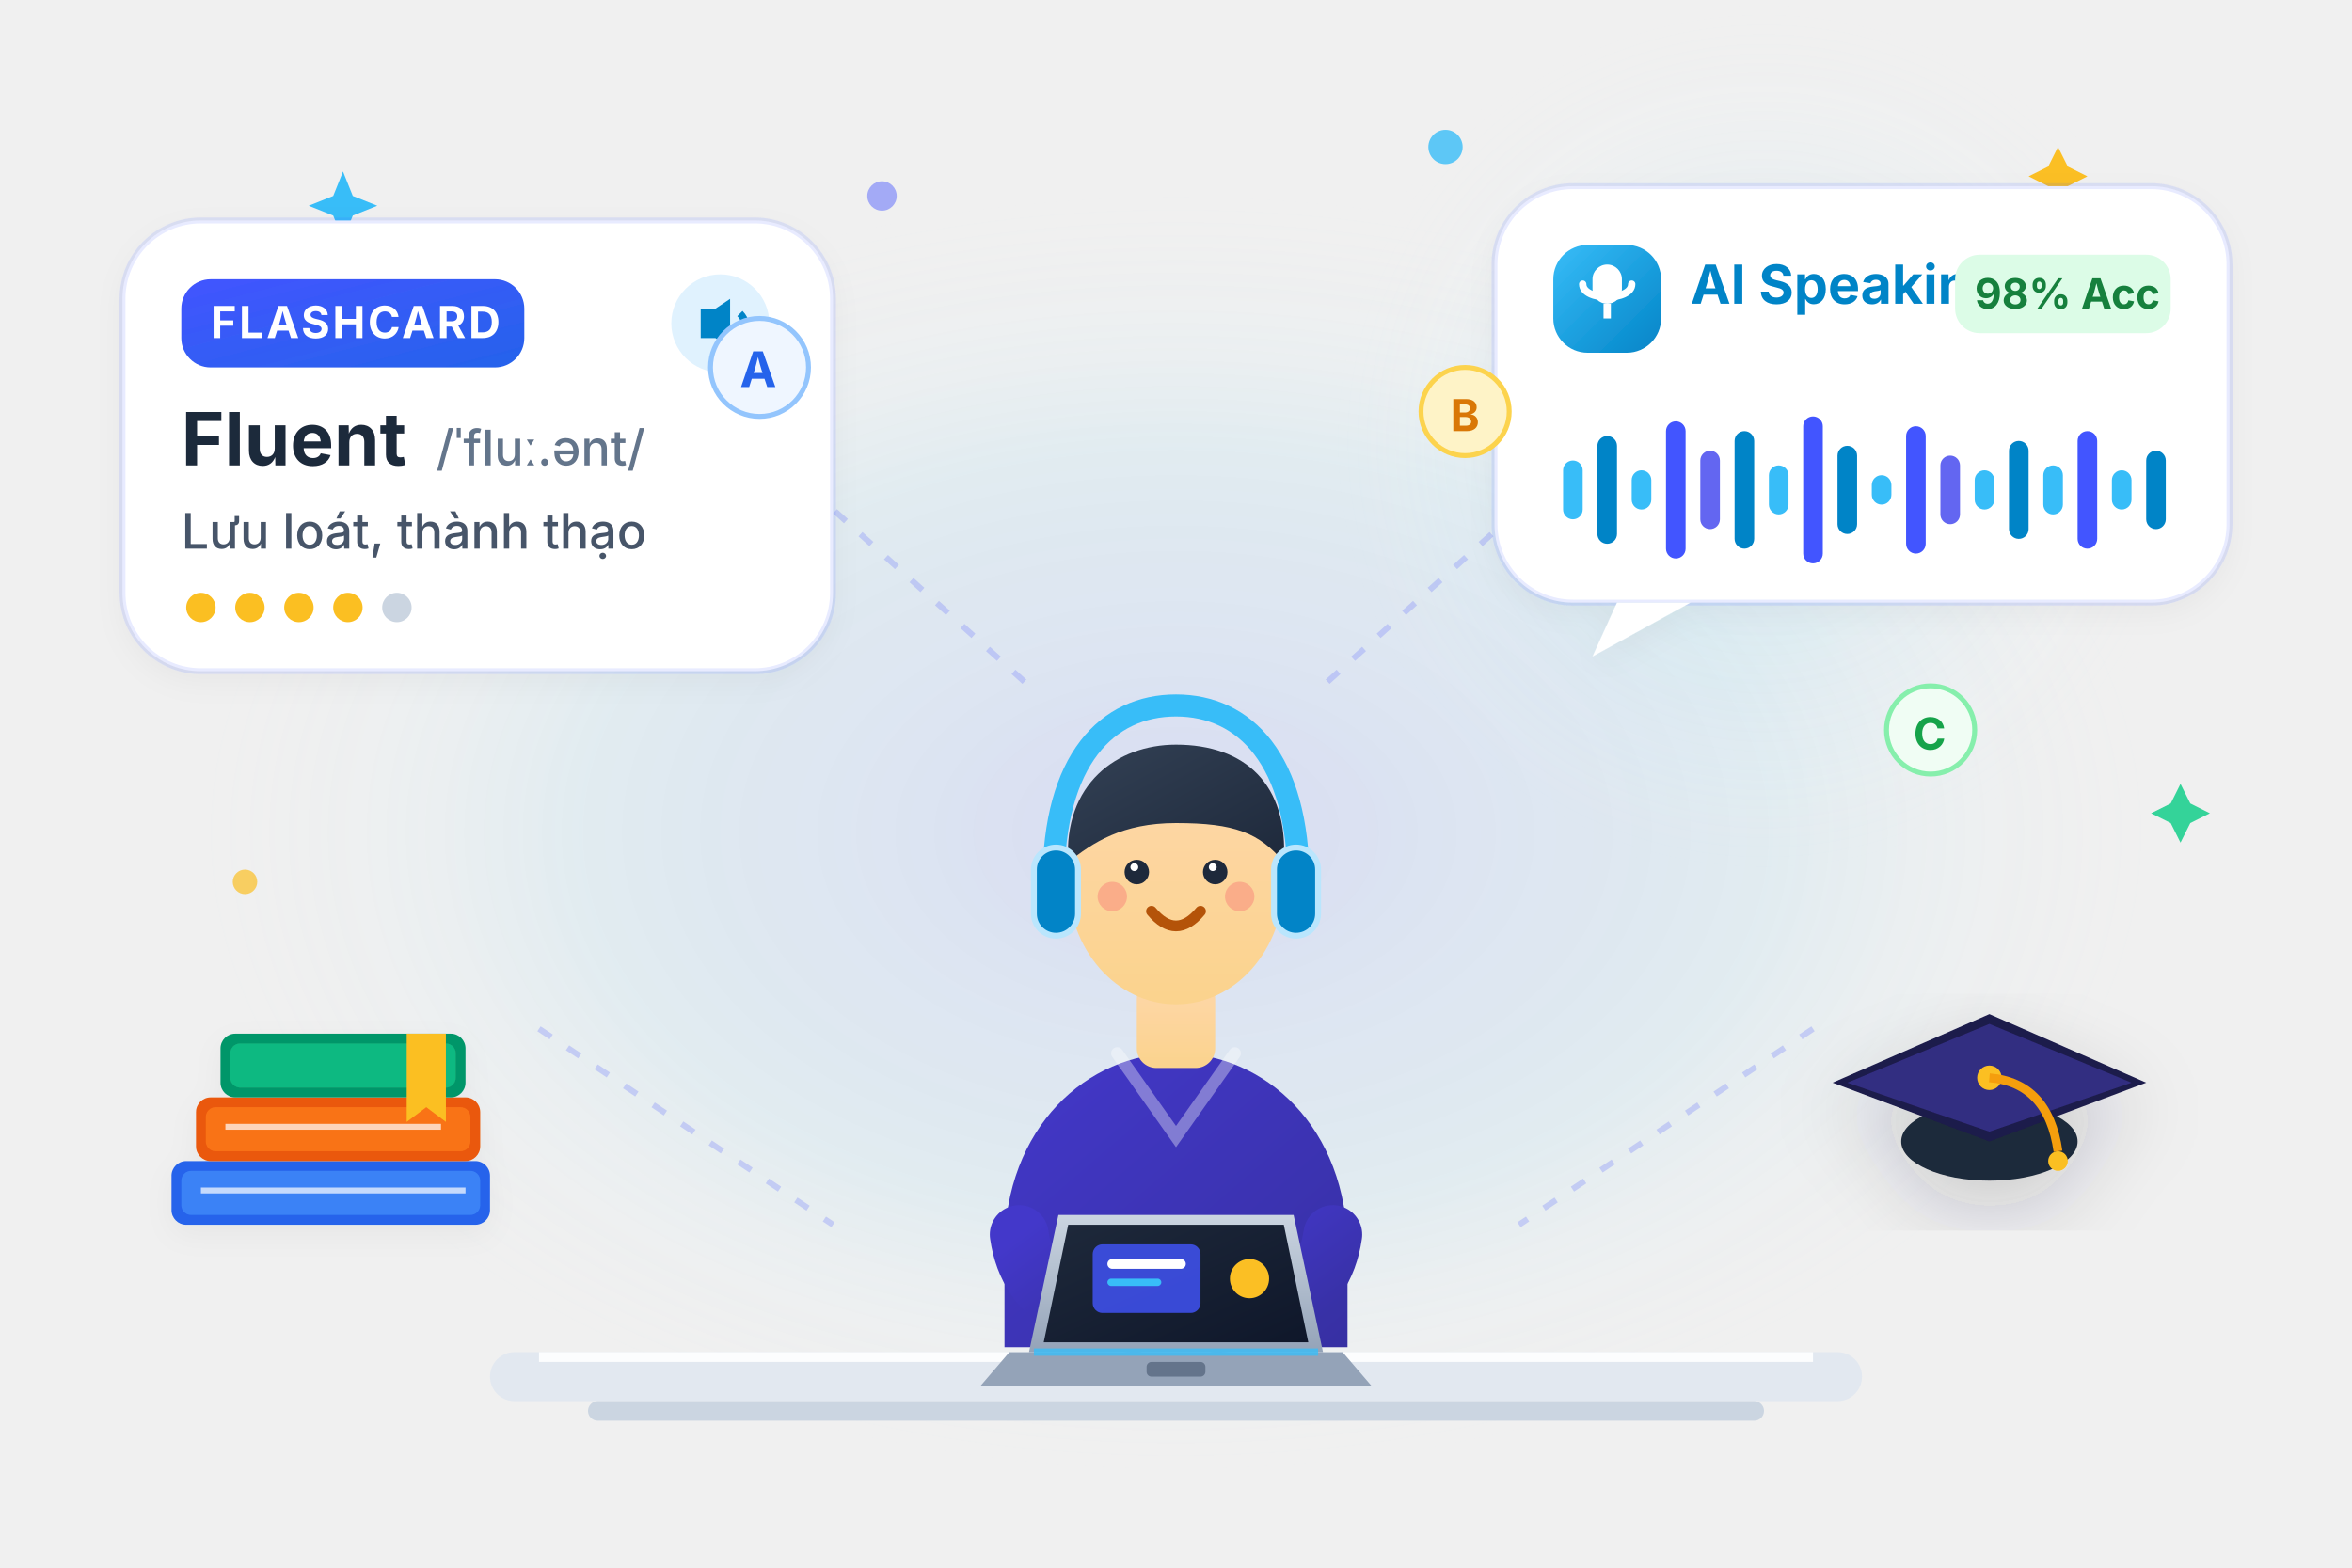
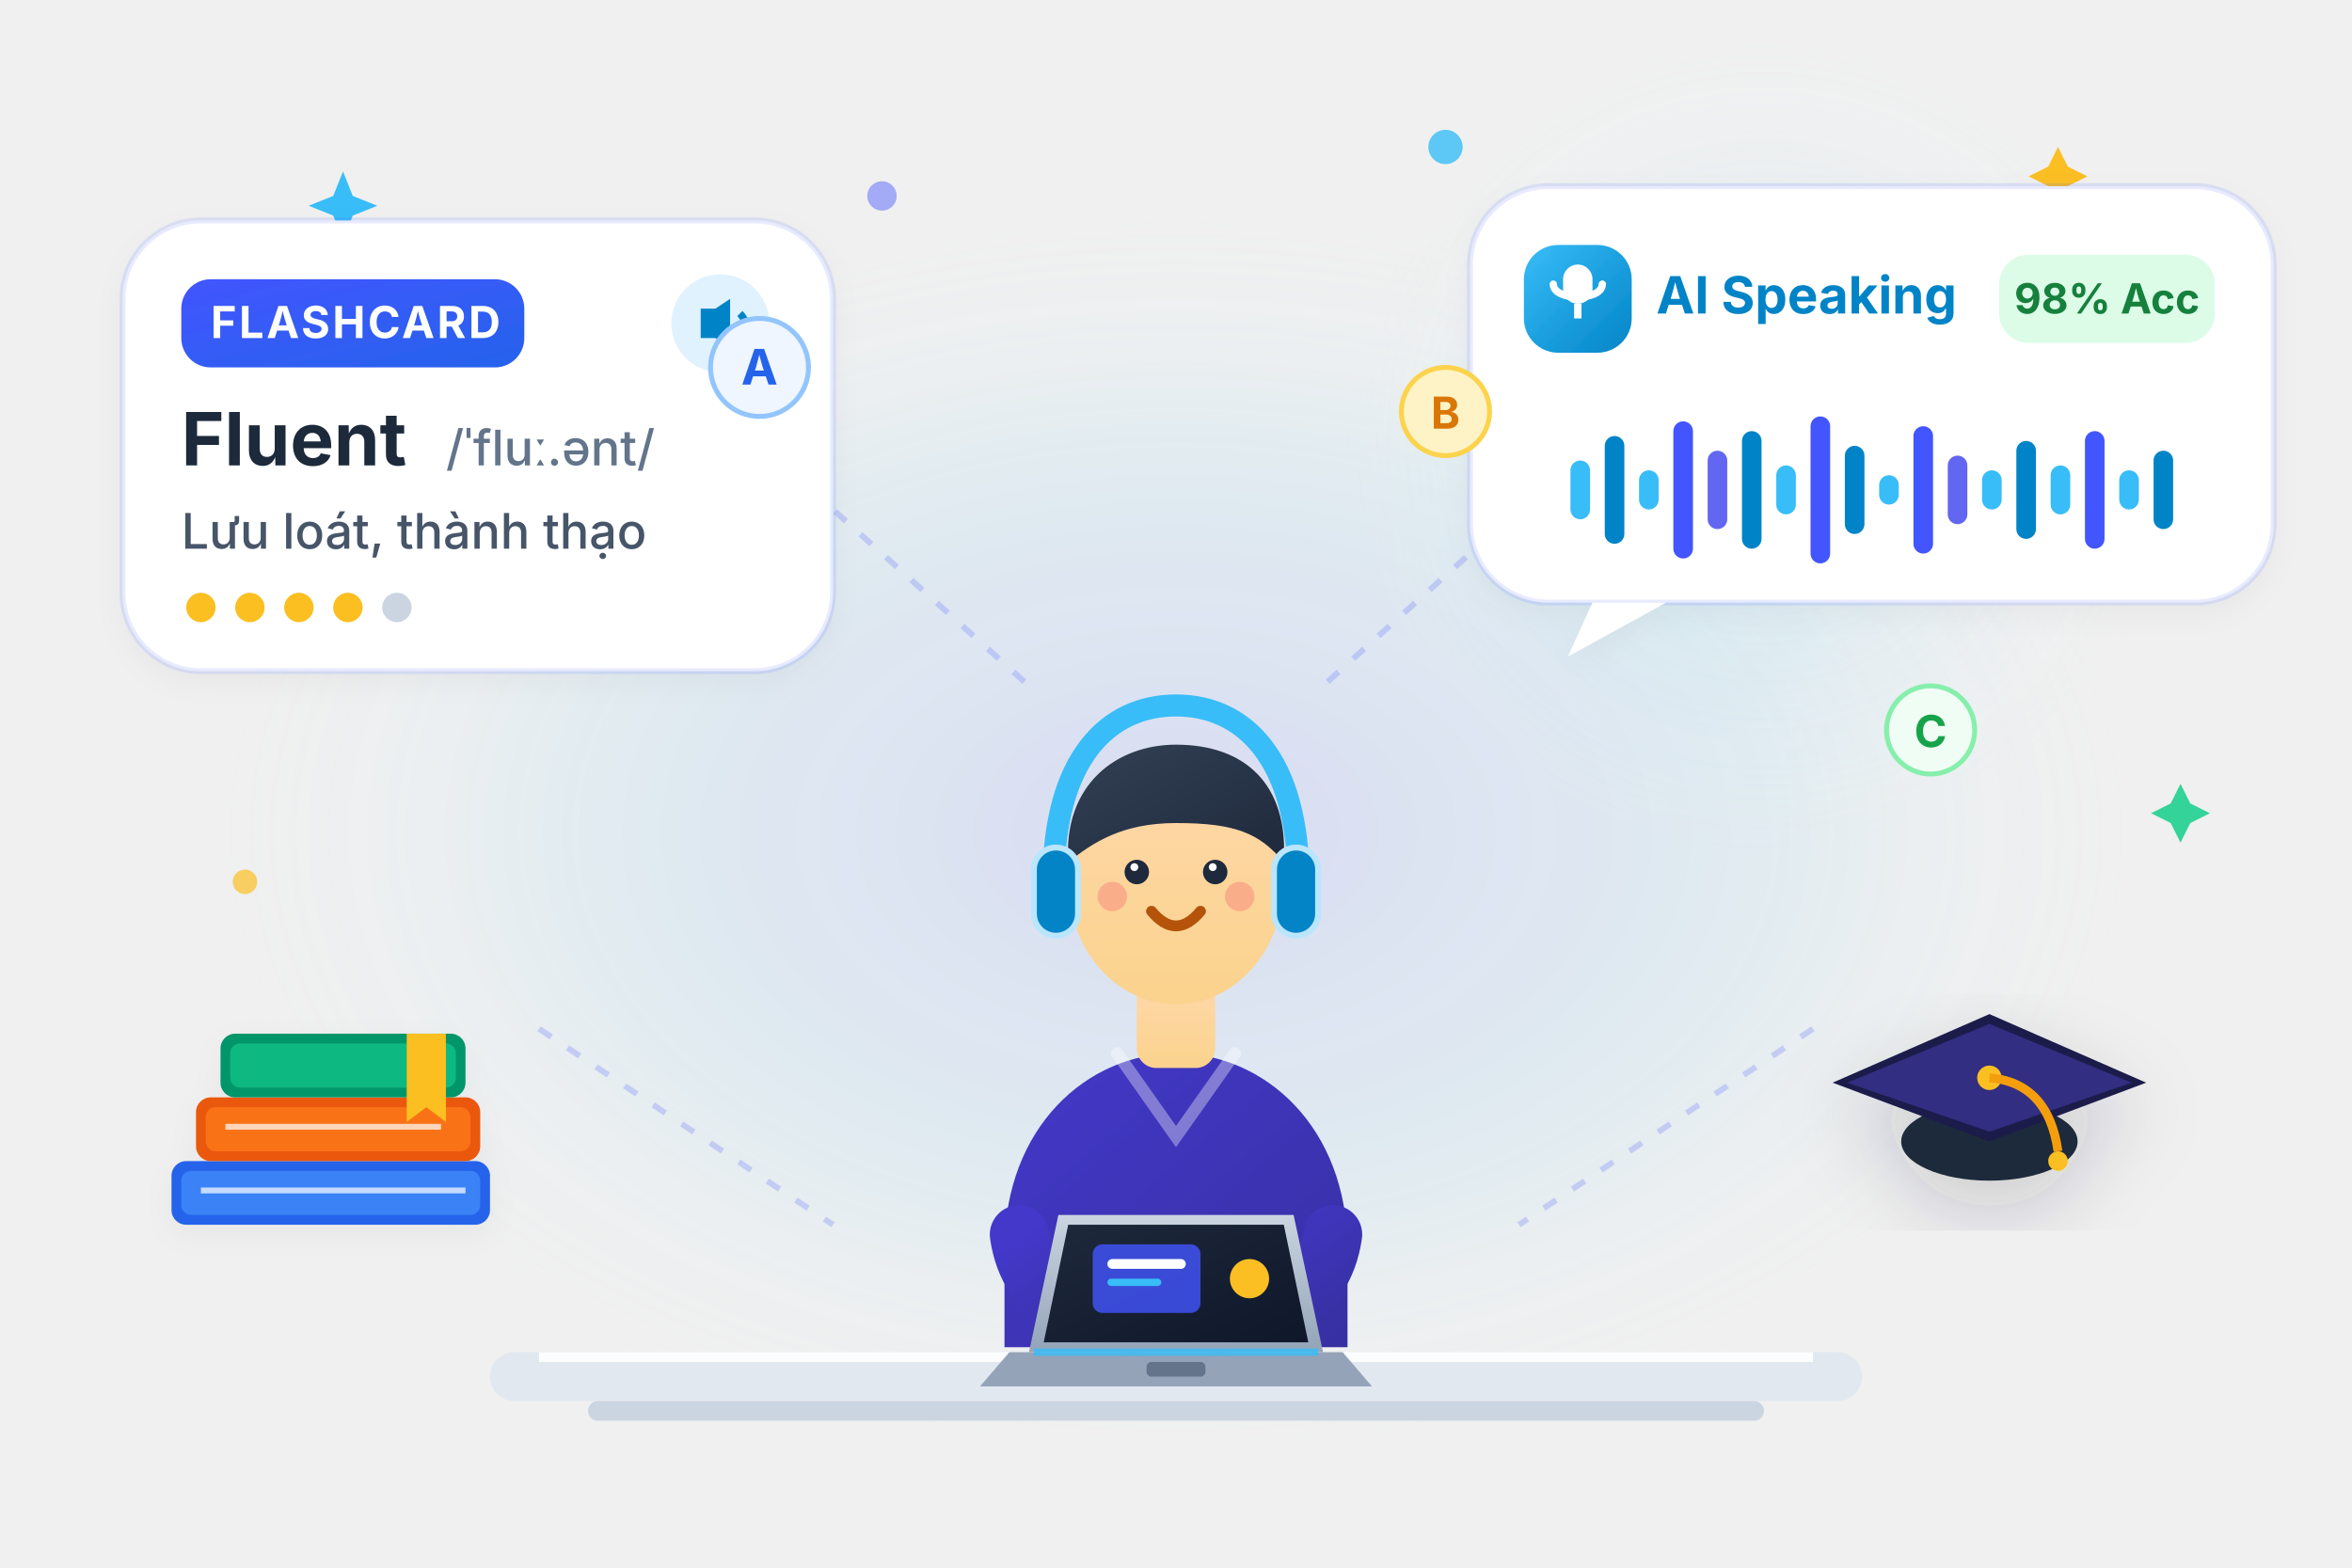
<svg xmlns="http://www.w3.org/2000/svg" viewBox="0 0 480 320" width="100%" height="100%" fill="none">
  <defs>
    <radialGradient id="auraGlow" cx="50%" cy="50%" r="50%">
      <stop offset="0%" stop-color="#4255ff" stop-opacity="0.14" />
      <stop offset="60%" stop-color="#38bdf8" stop-opacity="0.08" />
      <stop offset="100%" stop-color="#ffffff" stop-opacity="0" />
    </radialGradient>
    <radialGradient id="sunGlow" cx="50%" cy="50%" r="50%">
      <stop offset="0%" stop-color="#38bdf8" stop-opacity="0.18" />
      <stop offset="100%" stop-color="#ffffff" stop-opacity="0" />
    </radialGradient>
    <linearGradient id="gradBrand" x1="0%" y1="0%" x2="100%" y2="100%">
      <stop offset="0%" stop-color="#4255ff" />
      <stop offset="100%" stop-color="#2563eb" />
    </linearGradient>
    <linearGradient id="gradCyan" x1="0%" y1="0%" x2="100%" y2="100%">
      <stop offset="0%" stop-color="#38bdf8" />
      <stop offset="100%" stop-color="#0284c7" />
    </linearGradient>
    <linearGradient id="gradAmber" x1="0%" y1="0%" x2="100%" y2="100%">
      <stop offset="0%" stop-color="#fbbf24" />
      <stop offset="100%" stop-color="#f59e0b" />
    </linearGradient>
    <linearGradient id="gradEmerald" x1="0%" y1="0%" x2="100%" y2="100%">
      <stop offset="0%" stop-color="#34d399" />
      <stop offset="100%" stop-color="#059669" />
    </linearGradient>
    <linearGradient id="gradPersonSkin" x1="0%" y1="0%" x2="0%" y2="100%">
      <stop offset="0%" stop-color="#fed7aa" />
      <stop offset="100%" stop-color="#fbd38d" />
    </linearGradient>
    <linearGradient id="gradPersonHair" x1="0%" y1="0%" x2="100%" y2="100%">
      <stop offset="0%" stop-color="#334155" />
      <stop offset="100%" stop-color="#1e293b" />
    </linearGradient>
    <linearGradient id="gradHoodie" x1="0%" y1="0%" x2="100%" y2="100%">
      <stop offset="0%" stop-color="#4338ca" />
      <stop offset="100%" stop-color="#3730a3" />
    </linearGradient>
    <linearGradient id="gradLaptopBody" x1="0%" y1="0%" x2="0%" y2="100%">
      <stop offset="0%" stop-color="#cbd5e1" />
      <stop offset="100%" stop-color="#94a3b8" />
    </linearGradient>
    <linearGradient id="gradScreen" x1="0%" y1="0%" x2="100%" y2="100%">
      <stop offset="0%" stop-color="#1e293b" />
      <stop offset="100%" stop-color="#0f172a" />
    </linearGradient>
    <filter id="shadowClay" x="-20%" y="-20%" width="140%" height="140%">
      <feDropShadow dx="0" dy="8" stdDeviation="10" flood-color="#4255ff" flood-opacity="0.12" />
      <feDropShadow dx="0" dy="2" stdDeviation="3" flood-color="#000000" flood-opacity="0.04" />
    </filter>
    <filter id="shadowCap" x="-30%" y="-30%" width="160%" height="160%">
      <feDropShadow dx="0" dy="6" stdDeviation="8" flood-color="#1e293b" flood-opacity="0.18" />
    </filter>
  </defs>
  <ellipse cx="240" cy="170" rx="200" ry="130" fill="url(#auraGlow)" />
  <circle cx="360" cy="90" r="90" fill="url(#sunGlow)" />
  <g opacity="0.35" stroke="#818cf8" stroke-width="1.2" stroke-dasharray="3 4">
    <line x1="160" y1="95" x2="210" y2="140" />
    <line x1="320" y1="95" x2="270" y2="140" />
    <line x1="110" y1="210" x2="170" y2="250" />
    <line x1="370" y1="210" x2="310" y2="250" />
  </g>
  <path d="M70 35 L72 40 L77 42 L72 44 L70 49 L68 44 L63 42 L68 40 Z" fill="#38bdf8" />
  <path d="M420 30 L422 34 L426 36 L422 38 L420 42 L418 38 L414 36 L418 34 Z" fill="#fbbf24" />
  <path d="M445 160 L447 164 L451 166 L447 168 L445 172 L443 168 L439 166 L443 164 Z" fill="#34d399" />
  <circle cx="180" cy="40" r="3" fill="#818cf8" opacity="0.7" />
  <circle cx="295" cy="30" r="3.5" fill="#38bdf8" opacity="0.8" />
  <circle cx="50" cy="180" r="2.5" fill="#fbbf24" opacity="0.7" />
  <g transform="translate(100, 260)">
    <rect x="0" y="16" width="280" height="10" rx="5" fill="#e2e8f0" />
    <rect x="20" y="26" width="240" height="4" rx="2" fill="#cbd5e1" />
    <line x1="10" y1="17" x2="270" y2="17" stroke="#ffffff" stroke-width="2" opacity="0.9" />
  </g>
  <g transform="translate(180, 110)">
    <path d="M25 145 C25 120, 42 105, 60 105 C78 105, 95 120, 95 145 L95 165 L25 165 Z" fill="url(#gradHoodie)" />
    <path d="M48 105 L60 122 L72 105" stroke="rgba(255,255,255,0.35)" stroke-width="2.5" stroke-linecap="round" fill="none" />
    <rect x="52" y="90" width="16" height="18" rx="4" fill="url(#gradPersonSkin)" />
    <ellipse cx="60" cy="70" rx="22" ry="25" fill="url(#gradPersonSkin)" />
    <circle cx="52" cy="68" r="2.5" fill="#1e293b" />
    <circle cx="68" cy="68" r="2.5" fill="#1e293b" />
    <circle cx="51.5" cy="67" r="0.8" fill="#ffffff" />
    <circle cx="67.5" cy="67" r="0.8" fill="#ffffff" />
    <path d="M55 76 Q60 82 65 76" stroke="#b45309" stroke-width="2.2" stroke-linecap="round" fill="none" />
    <circle cx="47" cy="73" r="3" fill="#f87171" opacity="0.4" />
    <circle cx="73" cy="73" r="3" fill="#f87171" opacity="0.4" />
    <path d="M38 66 C37 50, 48 42, 60 42 C74 42, 83 50, 82 66 C77 60, 72 58, 60 58 C49 58, 43 62, 38 66 Z" fill="url(#gradPersonHair)" />
    <path d="M35 70 C35 45, 46 34, 60 34 C74 34, 85 45, 85 70" stroke="#38bdf8" stroke-width="4.5" stroke-linecap="round" fill="none" />
    <rect x="31" y="63" width="9" height="18" rx="4.5" fill="#0284c7" stroke="#bae6fd" stroke-width="1.2" />
    <rect x="80" y="63" width="9" height="18" rx="4.5" fill="#0284c7" stroke="#bae6fd" stroke-width="1.2" />
    <path d="M28 142 C30 156, 42 160, 52 160" stroke="url(#gradHoodie)" stroke-width="12" stroke-linecap="round" fill="none" />
    <path d="M92 142 C90 156, 78 160, 68 160" stroke="url(#gradHoodie)" stroke-width="12" stroke-linecap="round" fill="none" />
    <circle cx="52" cy="160" r="6" fill="url(#gradPersonSkin)" />
    <circle cx="68" cy="160" r="6" fill="url(#gradPersonSkin)" />
    <g transform="translate(18, 134)">
      <polygon points="18,4 66,4 72,32 12,32" fill="url(#gradLaptopBody)" />
      <polygon points="20,6 64,6 69,30 15,30" fill="url(#gradScreen)" />
      <rect x="25" y="10" width="22" height="14" rx="2" fill="#4255ff" opacity="0.8" />
      <rect x="28" y="13" width="16" height="2" rx="1" fill="#ffffff" />
      <rect x="28" y="17" width="11" height="1.5" rx="0.75" fill="#38bdf8" />
      <circle cx="57" cy="17" r="4" fill="#fbbf24" />
      <polygon points="8,32 76,32 82,39 2,39" fill="#94a3b8" />
      <rect x="36" y="34" width="12" height="3" rx="1" fill="#64748b" />
      <line x1="13" y1="32" x2="71" y2="32" stroke="#38bdf8" stroke-width="1.5" opacity="0.8" />
    </g>
  </g>
  <g transform="translate(25, 45)" filter="url(#shadowClay)">
    <rect x="0" y="0" width="145" height="92" rx="16" fill="#ffffff" stroke="rgba(66, 85, 255, 0.12)" stroke-width="1.2" />
    <rect x="12" y="12" width="70" height="18" rx="6" fill="url(#gradBrand)" />
    <text x="18" y="24" fill="#ffffff" font-family="'Inter', sans-serif" font-size="9" font-weight="700" letter-spacing="0.5">FLASHCARD</text>
    <circle cx="122" cy="21" r="10" fill="#e0f2fe" />
    <path d="M118 18 L121 18 L124 16 L124 26 L121 24 L118 24 Z" fill="#0284c7" />
    <path d="M126 19 Q128 21 126 23" stroke="#0284c7" stroke-width="1.5" fill="none" />
-     <text x="12" y="50" fill="#1e293b" font-family="'Inter', sans-serif" font-size="15" font-weight="700">Fluent</text>
-     <text x="64" y="50" fill="#64748b" font-family="'Inter', sans-serif" font-size="10" font-weight="500">/ˈfluː.ənt/</text>
+     <text x="12" y="50" fill="#1e293b" font-family="'Inter', -apple-system, BlinkMacSystemFont, 'Segoe UI', Roboto, sans-serif" font-size="15" font-weight="700">Fluent</text>
+     <text x="66" y="50" fill="#64748b" font-family="'Inter', -apple-system, BlinkMacSystemFont, 'Segoe UI', Roboto, sans-serif" font-size="10" font-weight="500">/ˈfluː.ənt/</text>
    <text x="12" y="67" fill="#475569" font-family="'Inter', sans-serif" font-size="10" font-weight="500">Lưu loát, thành thạo</text>
    <g transform="translate(12, 75)">
      <circle cx="4" cy="4" r="3" fill="#fbbf24" />
      <circle cx="14" cy="4" r="3" fill="#fbbf24" />
      <circle cx="24" cy="4" r="3" fill="#fbbf24" />
      <circle cx="34" cy="4" r="3" fill="#fbbf24" />
      <circle cx="44" cy="4" r="3" fill="#cbd5e1" />
    </g>
  </g>
-   <g transform="translate(305, 38)" filter="url(#shadowClay)">
-     <rect x="0" y="0" width="150" height="85" rx="16" fill="#ffffff" stroke="rgba(66, 85, 255, 0.12)" stroke-width="1.2" />
+   <g transform="translate(300, 38)" filter="url(#shadowClay)">
+     <rect x="0" y="0" width="164" height="85" rx="16" fill="#ffffff" stroke="rgba(66, 85, 255, 0.12)" stroke-width="1.2" />
    <polygon points="25,85 40,85 20,96" fill="#ffffff" />
-     <rect x="12" y="12" width="22" height="22" rx="7" fill="url(#gradCyan)" />
-     <rect x="20" y="16" width="6" height="8" rx="3" fill="#ffffff" />
-     <path d="M18 20 C18 23.5, 28 23.5, 28 20" stroke="#ffffff" stroke-width="1.5" stroke-linecap="round" fill="none" />
-     <line x1="23" y1="24" x2="23" y2="27" stroke="#ffffff" stroke-width="1.5" />
-     <text x="40" y="24" fill="#0284c7" font-family="'Inter', sans-serif" font-size="11" font-weight="700">AI Speaking</text>
-     <rect x="94" y="14" width="44" height="16" rx="5" fill="#dcfce7" />
-     <text x="98" y="25" fill="#15803d" font-family="'Inter', sans-serif" font-size="8.5" font-weight="700">98% Acc</text>
-     <g transform="translate(14, 46)">
+     <rect x="11" y="12" width="22" height="22" rx="7" fill="url(#gradCyan)" />
+     <rect x="19" y="16" width="6" height="8" rx="3" fill="#ffffff" />
+     <path d="M17 20 C17 23.5, 27 23.5, 27 20" stroke="#ffffff" stroke-width="1.5" stroke-linecap="round" fill="none" />
+     <line x1="22" y1="24" x2="22" y2="27" stroke="#ffffff" stroke-width="1.5" />
+     <text x="38" y="26" fill="#0284c7" font-family="'Inter', -apple-system, BlinkMacSystemFont, 'Segoe UI', Roboto, sans-serif" font-size="10.5" font-weight="700">AI Speaking</text>
+     <rect x="108" y="14" width="44" height="18" rx="6" fill="#dcfce7" />
+     <text x="130" y="26" text-anchor="middle" fill="#15803d" font-family="'Inter', -apple-system, BlinkMacSystemFont, 'Segoe UI', Roboto, sans-serif" font-size="8.5" font-weight="700">98% Acc</text>
+     <g transform="translate(20.5, 46)">
      <rect x="0" y="10" width="4" height="12" rx="2" fill="#38bdf8" />
      <rect x="7" y="5" width="4" height="22" rx="2" fill="#0284c7" />
      <rect x="14" y="12" width="4" height="8" rx="2" fill="#38bdf8" />
      <rect x="21" y="2" width="4" height="28" rx="2" fill="#4255ff" />
      <rect x="28" y="8" width="4" height="16" rx="2" fill="#6366f1" />
      <rect x="35" y="4" width="4" height="24" rx="2" fill="#0284c7" />
      <rect x="42" y="11" width="4" height="10" rx="2" fill="#38bdf8" />
      <rect x="49" y="1" width="4" height="30" rx="2" fill="#4255ff" />
      <rect x="56" y="7" width="4" height="18" rx="2" fill="#0284c7" />
      <rect x="63" y="13" width="4" height="6" rx="2" fill="#38bdf8" />
      <rect x="70" y="3" width="4" height="26" rx="2" fill="#4255ff" />
      <rect x="77" y="9" width="4" height="14" rx="2" fill="#6366f1" />
      <rect x="84" y="12" width="4" height="8" rx="2" fill="#38bdf8" />
      <rect x="91" y="6" width="4" height="20" rx="2" fill="#0284c7" />
      <rect x="98" y="11" width="4" height="10" rx="2" fill="#38bdf8" />
      <rect x="105" y="4" width="4" height="24" rx="2" fill="#4255ff" />
      <rect x="112" y="12" width="4" height="8" rx="2" fill="#38bdf8" />
      <rect x="119" y="8" width="4" height="16" rx="2" fill="#0284c7" />
    </g>
  </g>
  <g transform="translate(35, 205)" filter="url(#shadowClay)">
    <rect x="0" y="32" width="65" height="13" rx="3" fill="#2563eb" />
    <rect x="2" y="34" width="61" height="9" rx="2" fill="#3b82f6" />
    <line x1="6" y1="38" x2="60" y2="38" stroke="#ffffff" stroke-width="1.2" opacity="0.7" />
    <rect x="5" y="19" width="58" height="13" rx="3" fill="#ea580c" />
    <rect x="7" y="21" width="54" height="9" rx="2" fill="#f97316" />
    <line x1="11" y1="25" x2="55" y2="25" stroke="#ffffff" stroke-width="1.2" opacity="0.7" />
    <rect x="10" y="6" width="50" height="13" rx="3" fill="#059669" />
    <rect x="12" y="8" width="46" height="9" rx="2" fill="#10b981" />
    <path d="M48 6 L48 24 L52 21 L56 24 L56 6 Z" fill="#fbbf24" />
  </g>
  <g transform="translate(370, 195)" filter="url(#shadowCap)">
    <ellipse cx="36" cy="38" rx="18" ry="8" fill="#1e293b" />
    <polygon points="36,12 68,26 36,38 4,26" fill="#1e1b4b" />
    <polygon points="36,14 65,26 36,36 7,26" fill="#312e81" />
    <circle cx="36" cy="25" r="2.5" fill="#fbbf24" />
    <path d="M36 25 Q48 26 50 40" stroke="#f59e0b" stroke-width="1.8" fill="none" />
    <circle cx="50" cy="42" r="2" fill="#fbbf24" />
  </g>
  <g transform="translate(145, 65)">
    <circle cx="10" cy="10" r="10" fill="#eff6ff" stroke="#93c5fd" stroke-width="1" />
-     <text x="6" y="14" fill="#2563eb" font-family="'Inter', sans-serif" font-size="10" font-weight="700">A</text>
+     <text x="10" y="13.5" text-anchor="middle" fill="#2563eb" font-family="'Inter', sans-serif" font-size="10" font-weight="700">A</text>
  </g>
-   <g transform="translate(290, 75)">
+   <g transform="translate(286, 75)">
    <circle cx="9" cy="9" r="9" fill="#fef3c7" stroke="#fcd34d" stroke-width="1" />
-     <text x="6" y="13" fill="#d97706" font-family="'Inter', sans-serif" font-size="9" font-weight="700">B</text>
+     <text x="9" y="12.5" text-anchor="middle" fill="#d97706" font-family="'Inter', sans-serif" font-size="9" font-weight="700">B</text>
  </g>
  <g transform="translate(385, 140)">
    <circle cx="9" cy="9" r="9" fill="#f0fdf4" stroke="#86efac" stroke-width="1" />
-     <text x="5.5" y="13" fill="#16a34a" font-family="'Inter', sans-serif" font-size="9" font-weight="700">C</text>
+     <text x="9" y="12.5" text-anchor="middle" fill="#16a34a" font-family="'Inter', sans-serif" font-size="9" font-weight="700">C</text>
  </g>
</svg>
